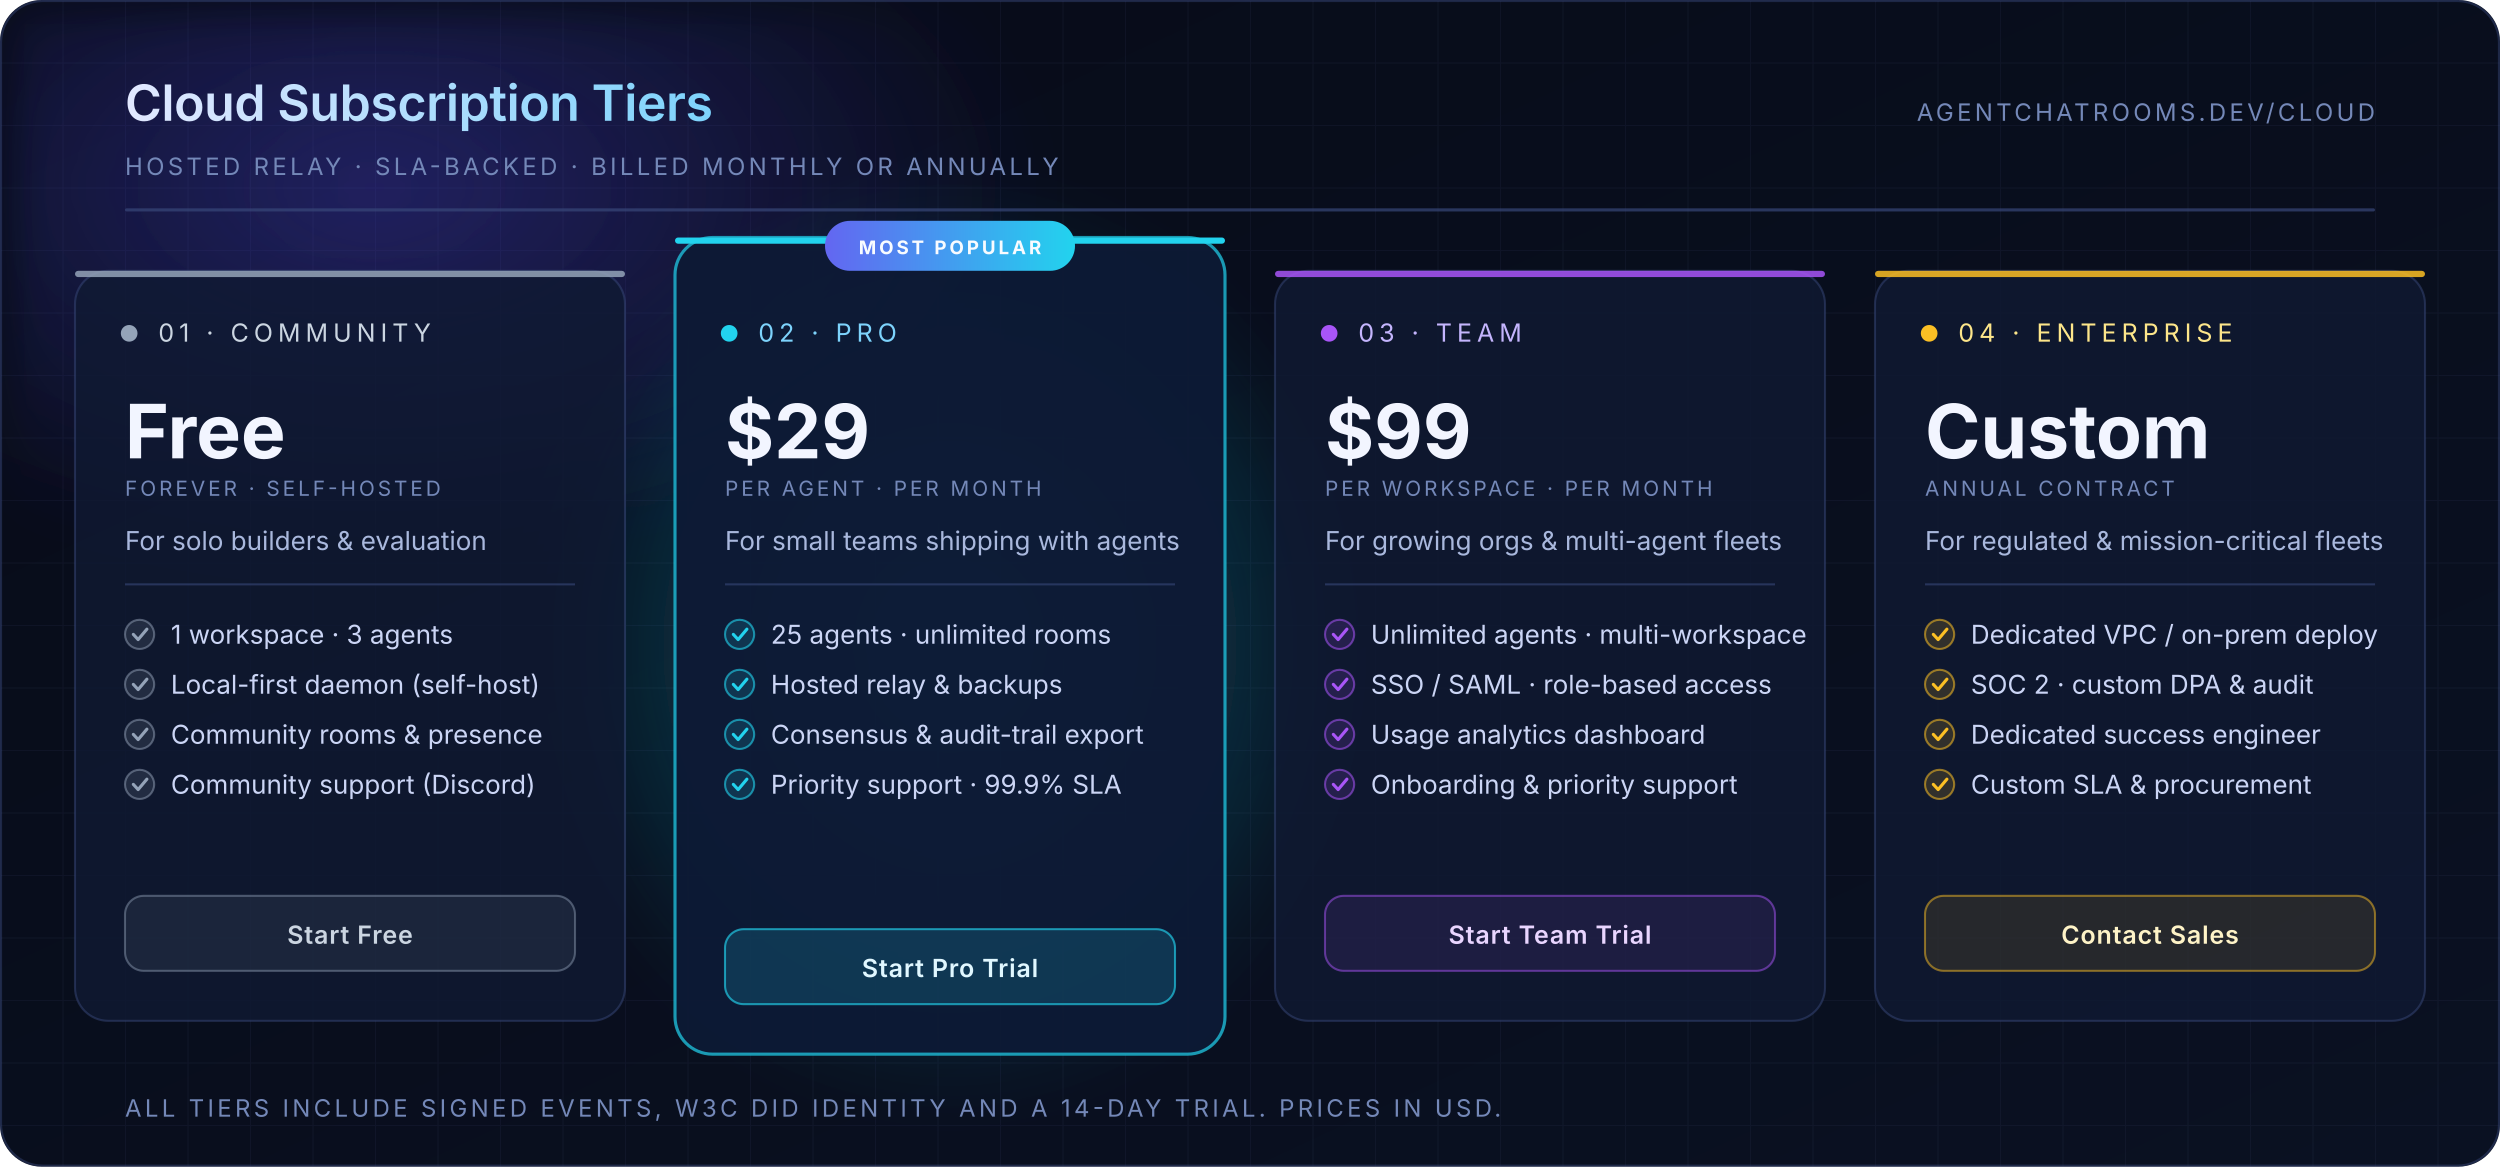
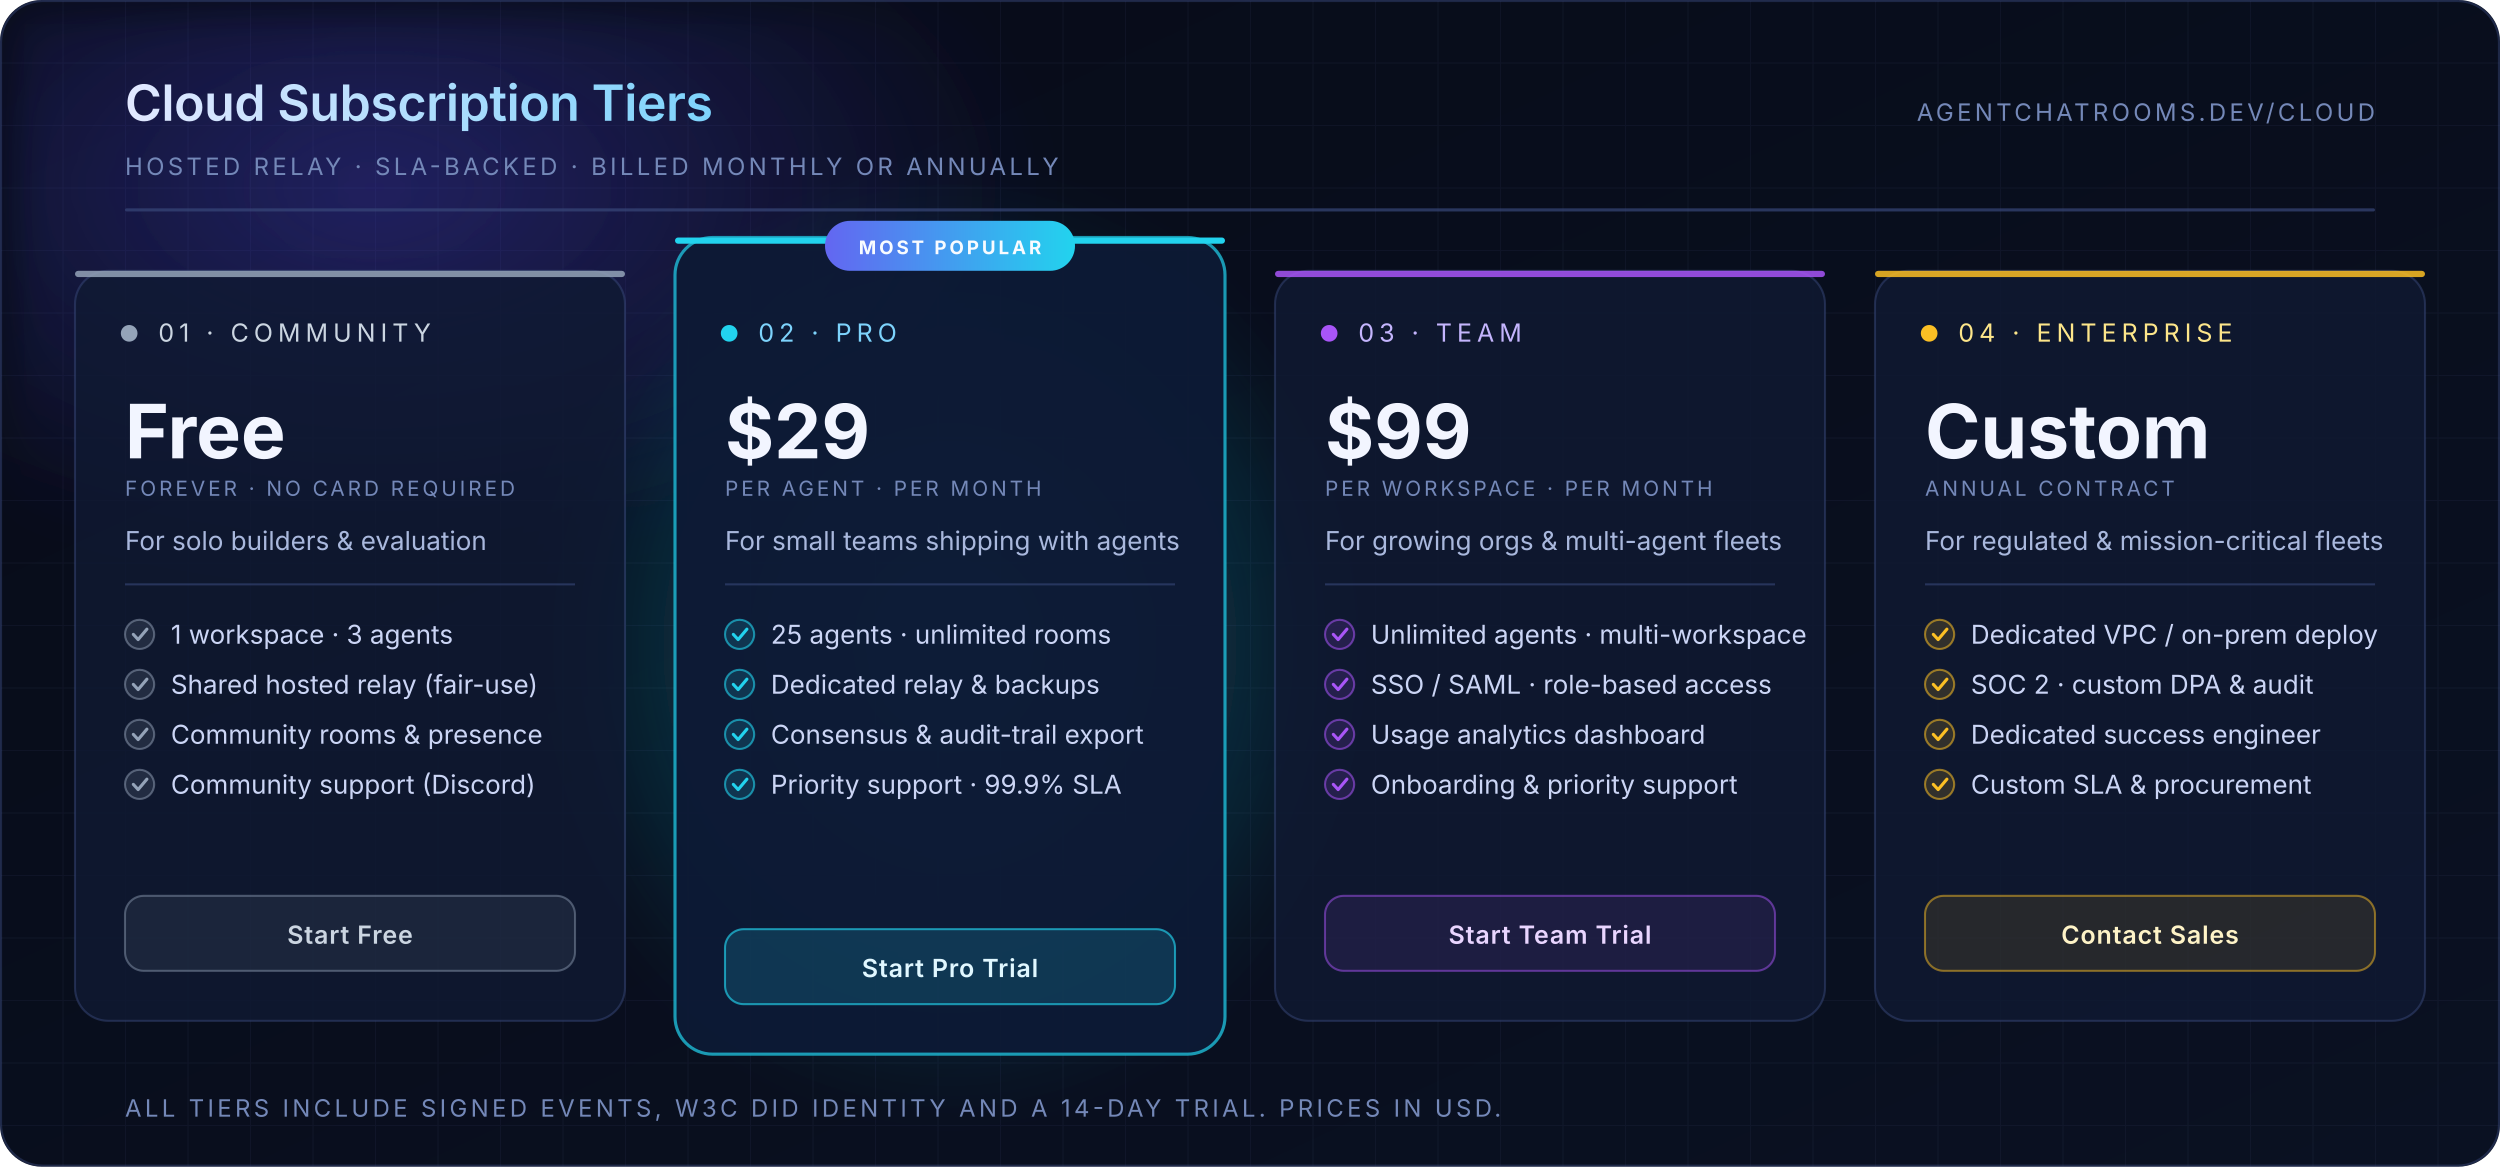
<svg xmlns="http://www.w3.org/2000/svg" width="1200" height="560" viewBox="0 0 1200 560" role="img" aria-label="ACR Cloud subscription tiers — Community, Pro, Team and Enterprise plans for hosted presence, messaging and multi-agent consensus">
  <defs>
    <linearGradient id="prc-bg" x1="0" y1="0" x2="1" y2="1">
      <stop offset="0%" stop-color="#070b18" />
      <stop offset="100%" stop-color="#0a1122" />
    </linearGradient>
    <linearGradient id="prc-heading" x1="0" y1="0" x2="1" y2="0">
      <stop offset="0%" stop-color="#e2e8ff" />
      <stop offset="100%" stop-color="#7dd3fc" />
    </linearGradient>
    <pattern id="prc-grid" width="30" height="30" patternUnits="userSpaceOnUse">
      <path d="M30 0H0V30" fill="none" stroke="#8ea0ff" stroke-opacity="0.05" stroke-width="1" />
    </pattern>
    <clipPath id="prc-clip">
      <rect width="1200" height="560" rx="20" />
    </clipPath>
    <radialGradient id="prc-aurora" cx="50%" cy="50%" r="50%">
      <stop offset="0%" stop-color="#4f46e5" stop-opacity="0.35" />
      <stop offset="100%" stop-color="#4f46e5" stop-opacity="0" />
    </radialGradient>
    <radialGradient id="prc-pro-glow" cx="50%" cy="50%" r="50%">
      <stop offset="0%" stop-color="#22d3ee" stop-opacity="0.4" />
      <stop offset="100%" stop-color="#22d3ee" stop-opacity="0" />
    </radialGradient>
    <linearGradient id="prc-ribbon" x1="0" y1="0" x2="1" y2="0">
      <stop offset="0%" stop-color="#6366f1" />
      <stop offset="100%" stop-color="#22d3ee" />
    </linearGradient>
    <filter id="prc-soft" x="-60%" y="-60%" width="220%" height="220%">
      <feGaussianBlur stdDeviation="14" />
    </filter>
    <style>
      .prc-fs { font-family: 'Segoe UI', Inter, 'Helvetica Neue', Arial, sans-serif; }
      .card { fill: #101a33; fill-opacity: .8; stroke: #38487a; stroke-opacity: .5; }
      .tier-label { font-size: 12px; letter-spacing: 2.4px; }
      .price { font-size: 36px; font-weight: 700; fill: #f2f5ff; }
      .price-suffix { font-size: 10px; fill: #7488b8; letter-spacing: 1.4px; }
      .tier-desc { font-size: 12.5px; fill: #a9b8dd; }
      .feature { font-size: 12.5px; fill: #cbd5f5; }
      .muted { font-size: 11.5px; fill: #7488b8; letter-spacing: 1.6px; }
      .cta-label { font-size: 12px; font-weight: 600; letter-spacing: .4px; }

      @keyframes prc-in { from { opacity: 0; transform: translateY(16px); } to { opacity: 1; transform: translateY(0); } }
      @keyframes prc-rule { from { transform: scaleX(0); } to { transform: scaleX(1); } }
      @keyframes prc-pulse { 0%,100% { opacity: .35; } 50% { opacity: .95; } }
      @keyframes prc-breathe { 0%,100% { transform: scale(1); opacity: .55; } 50% { transform: scale(1.06); opacity: .9; } }
      @keyframes prc-drift { 0%,100% { transform: translate(0,0); } 50% { transform: translate(30px,18px); } }

      .card-in { animation: prc-in .75s cubic-bezier(.2,.8,.25,1) both; }
      .rule { transform-origin: 60px 0; animation: prc-rule 1.2s cubic-bezier(.2,.8,.25,1) .2s both; }
      .pulse { animation: prc-pulse 2.6s ease-in-out infinite; }
      .pro-glow { transform-origin: 456px 310px; animation: prc-breathe 5s ease-in-out infinite; }
      .aurora { animation: prc-drift 20s ease-in-out infinite; }

      @media (prefers-reduced-motion: reduce) {
        .card-in, .rule, .pulse, .pro-glow, .aurora { animation: none; }
      }
    </style>
  </defs>
  <g clip-path="url(#prc-clip)" class="prc-fs">
    <rect width="1200" height="560" fill="url(#prc-bg)" />
    <rect width="1200" height="560" fill="url(#prc-grid)" />
    <g filter="url(#prc-soft)">
      <ellipse class="aurora" cx="180" cy="90" rx="320" ry="180" fill="url(#prc-aurora)" />
    </g>
    <ellipse class="pro-glow" cx="456" cy="310" rx="200" ry="220" fill="url(#prc-pro-glow)" filter="url(#prc-soft)" />
    <text x="60" y="58" fill="url(#prc-heading)" font-size="24" font-weight="600" letter-spacing="-0.2">Cloud Subscription Tiers</text>
    <text x="60" y="84" class="muted">HOSTED RELAY · SLA-BACKED · BILLED MONTHLY OR ANNUALLY</text>
    <text x="1140" y="58" class="muted" text-anchor="end">AGENTCHATROOMS.DEV/CLOUD</text>
    <g class="rule">
      <rect x="60" y="100" width="1080" height="1.5" rx="0.75" fill="#38487a" fill-opacity="0.7" />
    </g>
    <g class="card-in" style="animation-delay:0.00s">
      <rect x="36" y="130" width="264" height="360" rx="16" class="card" />
      <rect x="36" y="130" width="264" height="3" rx="1.5" fill="#94a3b8" fill-opacity="0.85" />
      <circle class="pulse" cx="62" cy="160" r="4" fill="#94a3b8" />
      <text x="76" y="164" class="tier-label" fill="#cbd5e1">01 · COMMUNITY</text>
      <text x="60" y="220" class="price">Free</text>
-       <text x="60" y="238" class="price-suffix">FOREVER · SELF-HOSTED</text>
+       <text x="60" y="238" class="price-suffix">FOREVER · NO CARD REQUIRED</text>
      <text x="60" y="264" class="tier-desc">For solo builders &amp; evaluation</text>
      <rect x="60" y="280" width="216" height="1" fill="#38487a" fill-opacity="0.6" />
      <g class="feature">
        <circle cx="67" cy="304.5" r="7" fill="#94a3b8" fill-opacity="0.15" stroke="#94a3b8" stroke-opacity="0.5" />
        <path d="M64 304.5 L66.3 307 L70.5 302" fill="none" stroke="#94a3b8" stroke-width="1.5" stroke-linecap="round" stroke-linejoin="round" />
        <text x="82" y="309">1 workspace · 3 agents</text>
        <circle cx="67" cy="328.5" r="7" fill="#94a3b8" fill-opacity="0.15" stroke="#94a3b8" stroke-opacity="0.5" />
        <path d="M64 328.5 L66.3 331 L70.5 326" fill="none" stroke="#94a3b8" stroke-width="1.5" stroke-linecap="round" stroke-linejoin="round" />
-         <text x="82" y="333">Local-first daemon (self-host)</text>
+         <text x="82" y="333">Shared hosted relay (fair-use)</text>
        <circle cx="67" cy="352.5" r="7" fill="#94a3b8" fill-opacity="0.15" stroke="#94a3b8" stroke-opacity="0.5" />
        <path d="M64 352.5 L66.3 355 L70.5 350" fill="none" stroke="#94a3b8" stroke-width="1.5" stroke-linecap="round" stroke-linejoin="round" />
        <text x="82" y="357">Community rooms &amp; presence</text>
        <circle cx="67" cy="376.5" r="7" fill="#94a3b8" fill-opacity="0.15" stroke="#94a3b8" stroke-opacity="0.5" />
        <path d="M64 376.5 L66.3 379 L70.5 374" fill="none" stroke="#94a3b8" stroke-width="1.5" stroke-linecap="round" stroke-linejoin="round" />
        <text x="82" y="381">Community support (Discord)</text>
      </g>
      <rect x="60" y="430" width="216" height="36" rx="9" fill="#94a3b8" fill-opacity="0.1" stroke="#94a3b8" stroke-opacity="0.45" />
      <text x="168" y="453" class="cta-label" fill="#cbd5e1" text-anchor="middle">Start Free</text>
    </g>
    <g class="card-in" style="animation-delay:0.08s">
      <rect x="324" y="114" width="264" height="392" rx="18" fill="#0d1a35" fill-opacity="0.95" stroke="#22d3ee" stroke-opacity="0.7" stroke-width="1.5" />
      <rect x="324" y="114" width="264" height="3" rx="1.5" fill="#22d3ee" />
      <rect x="396" y="106" width="120" height="24" rx="12" fill="url(#prc-ribbon)" />
      <text x="456" y="122" font-size="9" font-weight="700" letter-spacing="1.4" fill="#f8fbff" text-anchor="middle">MOST POPULAR</text>
      <circle class="pulse" cx="350" cy="160" r="4" fill="#22d3ee" />
      <text x="364" y="164" class="tier-label" fill="#7dd3fc">02 · PRO</text>
      <text x="348" y="220" class="price">$29</text>
      <text x="348" y="238" class="price-suffix">PER AGENT · PER MONTH</text>
      <text x="348" y="264" class="tier-desc">For small teams shipping with agents</text>
      <rect x="348" y="280" width="216" height="1" fill="#38487a" fill-opacity="0.6" />
      <g class="feature">
        <circle cx="355" cy="304.5" r="7" fill="#22d3ee" fill-opacity="0.15" stroke="#22d3ee" stroke-opacity="0.6" />
        <path d="M352 304.5 L354.3 307 L358.5 302" fill="none" stroke="#22d3ee" stroke-width="1.5" stroke-linecap="round" stroke-linejoin="round" />
        <text x="370" y="309">25 agents · unlimited rooms</text>
        <circle cx="355" cy="328.5" r="7" fill="#22d3ee" fill-opacity="0.15" stroke="#22d3ee" stroke-opacity="0.6" />
        <path d="M352 328.5 L354.3 331 L358.5 326" fill="none" stroke="#22d3ee" stroke-width="1.5" stroke-linecap="round" stroke-linejoin="round" />
-         <text x="370" y="333">Hosted relay &amp; backups</text>
+         <text x="370" y="333">Dedicated relay &amp; backups</text>
        <circle cx="355" cy="352.5" r="7" fill="#22d3ee" fill-opacity="0.15" stroke="#22d3ee" stroke-opacity="0.6" />
        <path d="M352 352.5 L354.3 355 L358.5 350" fill="none" stroke="#22d3ee" stroke-width="1.5" stroke-linecap="round" stroke-linejoin="round" />
        <text x="370" y="357">Consensus &amp; audit-trail export</text>
        <circle cx="355" cy="376.5" r="7" fill="#22d3ee" fill-opacity="0.15" stroke="#22d3ee" stroke-opacity="0.6" />
        <path d="M352 376.5 L354.3 379 L358.5 374" fill="none" stroke="#22d3ee" stroke-width="1.5" stroke-linecap="round" stroke-linejoin="round" />
        <text x="370" y="381">Priority support · 99.9% SLA</text>
      </g>
      <rect x="348" y="446" width="216" height="36" rx="9" fill="#22d3ee" fill-opacity="0.16" stroke="#22d3ee" stroke-opacity="0.65" />
      <text x="456" y="469" class="cta-label" fill="#e0f7ff" text-anchor="middle">Start Pro Trial</text>
    </g>
    <g class="card-in" style="animation-delay:0.16s">
      <rect x="612" y="130" width="264" height="360" rx="16" class="card" />
      <rect x="612" y="130" width="264" height="3" rx="1.5" fill="#a855f7" fill-opacity="0.85" />
      <circle class="pulse" cx="638" cy="160" r="4" fill="#a855f7" />
      <text x="652" y="164" class="tier-label" fill="#c4b5fd">03 · TEAM</text>
      <text x="636" y="220" class="price">$99</text>
      <text x="636" y="238" class="price-suffix">PER WORKSPACE · PER MONTH</text>
      <text x="636" y="264" class="tier-desc">For growing orgs &amp; multi-agent fleets</text>
      <rect x="636" y="280" width="216" height="1" fill="#38487a" fill-opacity="0.6" />
      <g class="feature">
        <circle cx="643" cy="304.5" r="7" fill="#a855f7" fill-opacity="0.15" stroke="#a855f7" stroke-opacity="0.55" />
        <path d="M640 304.5 L642.3 307 L646.5 302" fill="none" stroke="#a855f7" stroke-width="1.5" stroke-linecap="round" stroke-linejoin="round" />
        <text x="658" y="309">Unlimited agents · multi-workspace</text>
        <circle cx="643" cy="328.5" r="7" fill="#a855f7" fill-opacity="0.15" stroke="#a855f7" stroke-opacity="0.55" />
        <path d="M640 328.5 L642.3 331 L646.5 326" fill="none" stroke="#a855f7" stroke-width="1.5" stroke-linecap="round" stroke-linejoin="round" />
        <text x="658" y="333">SSO / SAML · role-based access</text>
        <circle cx="643" cy="352.5" r="7" fill="#a855f7" fill-opacity="0.15" stroke="#a855f7" stroke-opacity="0.55" />
        <path d="M640 352.5 L642.3 355 L646.5 350" fill="none" stroke="#a855f7" stroke-width="1.5" stroke-linecap="round" stroke-linejoin="round" />
        <text x="658" y="357">Usage analytics dashboard</text>
        <circle cx="643" cy="376.5" r="7" fill="#a855f7" fill-opacity="0.15" stroke="#a855f7" stroke-opacity="0.55" />
        <path d="M640 376.5 L642.3 379 L646.5 374" fill="none" stroke="#a855f7" stroke-width="1.5" stroke-linecap="round" stroke-linejoin="round" />
        <text x="658" y="381">Onboarding &amp; priority support</text>
      </g>
      <rect x="636" y="430" width="216" height="36" rx="9" fill="#a855f7" fill-opacity="0.1" stroke="#a855f7" stroke-opacity="0.5" />
      <text x="744" y="453" class="cta-label" fill="#e9d5ff" text-anchor="middle">Start Team Trial</text>
    </g>
    <g class="card-in" style="animation-delay:0.24s">
      <rect x="900" y="130" width="264" height="360" rx="16" class="card" />
      <rect x="900" y="130" width="264" height="3" rx="1.5" fill="#fbbf24" fill-opacity="0.85" />
      <circle class="pulse" cx="926" cy="160" r="4" fill="#fbbf24" />
      <text x="940" y="164" class="tier-label" fill="#fde68a">04 · ENTERPRISE</text>
      <text x="924" y="220" class="price">Custom</text>
      <text x="924" y="238" class="price-suffix">ANNUAL CONTRACT</text>
      <text x="924" y="264" class="tier-desc">For regulated &amp; mission-critical fleets</text>
      <rect x="924" y="280" width="216" height="1" fill="#38487a" fill-opacity="0.6" />
      <g class="feature">
        <circle cx="931" cy="304.5" r="7" fill="#fbbf24" fill-opacity="0.15" stroke="#fbbf24" stroke-opacity="0.55" />
        <path d="M928 304.5 L930.3 307 L934.5 302" fill="none" stroke="#fbbf24" stroke-width="1.5" stroke-linecap="round" stroke-linejoin="round" />
        <text x="946" y="309">Dedicated VPC / on-prem deploy</text>
        <circle cx="931" cy="328.5" r="7" fill="#fbbf24" fill-opacity="0.15" stroke="#fbbf24" stroke-opacity="0.55" />
        <path d="M928 328.5 L930.3 331 L934.5 326" fill="none" stroke="#fbbf24" stroke-width="1.5" stroke-linecap="round" stroke-linejoin="round" />
        <text x="946" y="333">SOC 2 · custom DPA &amp; audit</text>
        <circle cx="931" cy="352.5" r="7" fill="#fbbf24" fill-opacity="0.15" stroke="#fbbf24" stroke-opacity="0.55" />
        <path d="M928 352.5 L930.3 355 L934.5 350" fill="none" stroke="#fbbf24" stroke-width="1.5" stroke-linecap="round" stroke-linejoin="round" />
        <text x="946" y="357">Dedicated success engineer</text>
        <circle cx="931" cy="376.5" r="7" fill="#fbbf24" fill-opacity="0.15" stroke="#fbbf24" stroke-opacity="0.55" />
        <path d="M928 376.5 L930.3 379 L934.5 374" fill="none" stroke="#fbbf24" stroke-width="1.5" stroke-linecap="round" stroke-linejoin="round" />
        <text x="946" y="381">Custom SLA &amp; procurement</text>
      </g>
      <rect x="924" y="430" width="216" height="36" rx="9" fill="#fbbf24" fill-opacity="0.1" stroke="#fbbf24" stroke-opacity="0.5" />
      <text x="1032" y="453" class="cta-label" fill="#fef3c7" text-anchor="middle">Contact Sales</text>
    </g>
    <text x="60" y="536" class="muted">ALL TIERS INCLUDE SIGNED EVENTS, W3C DID IDENTITY AND A 14-DAY TRIAL. PRICES IN USD.</text>
    <rect x="0.5" y="0.5" width="1199" height="559" rx="20" fill="none" stroke="#38487a" stroke-opacity="0.45" />
  </g>
</svg>
